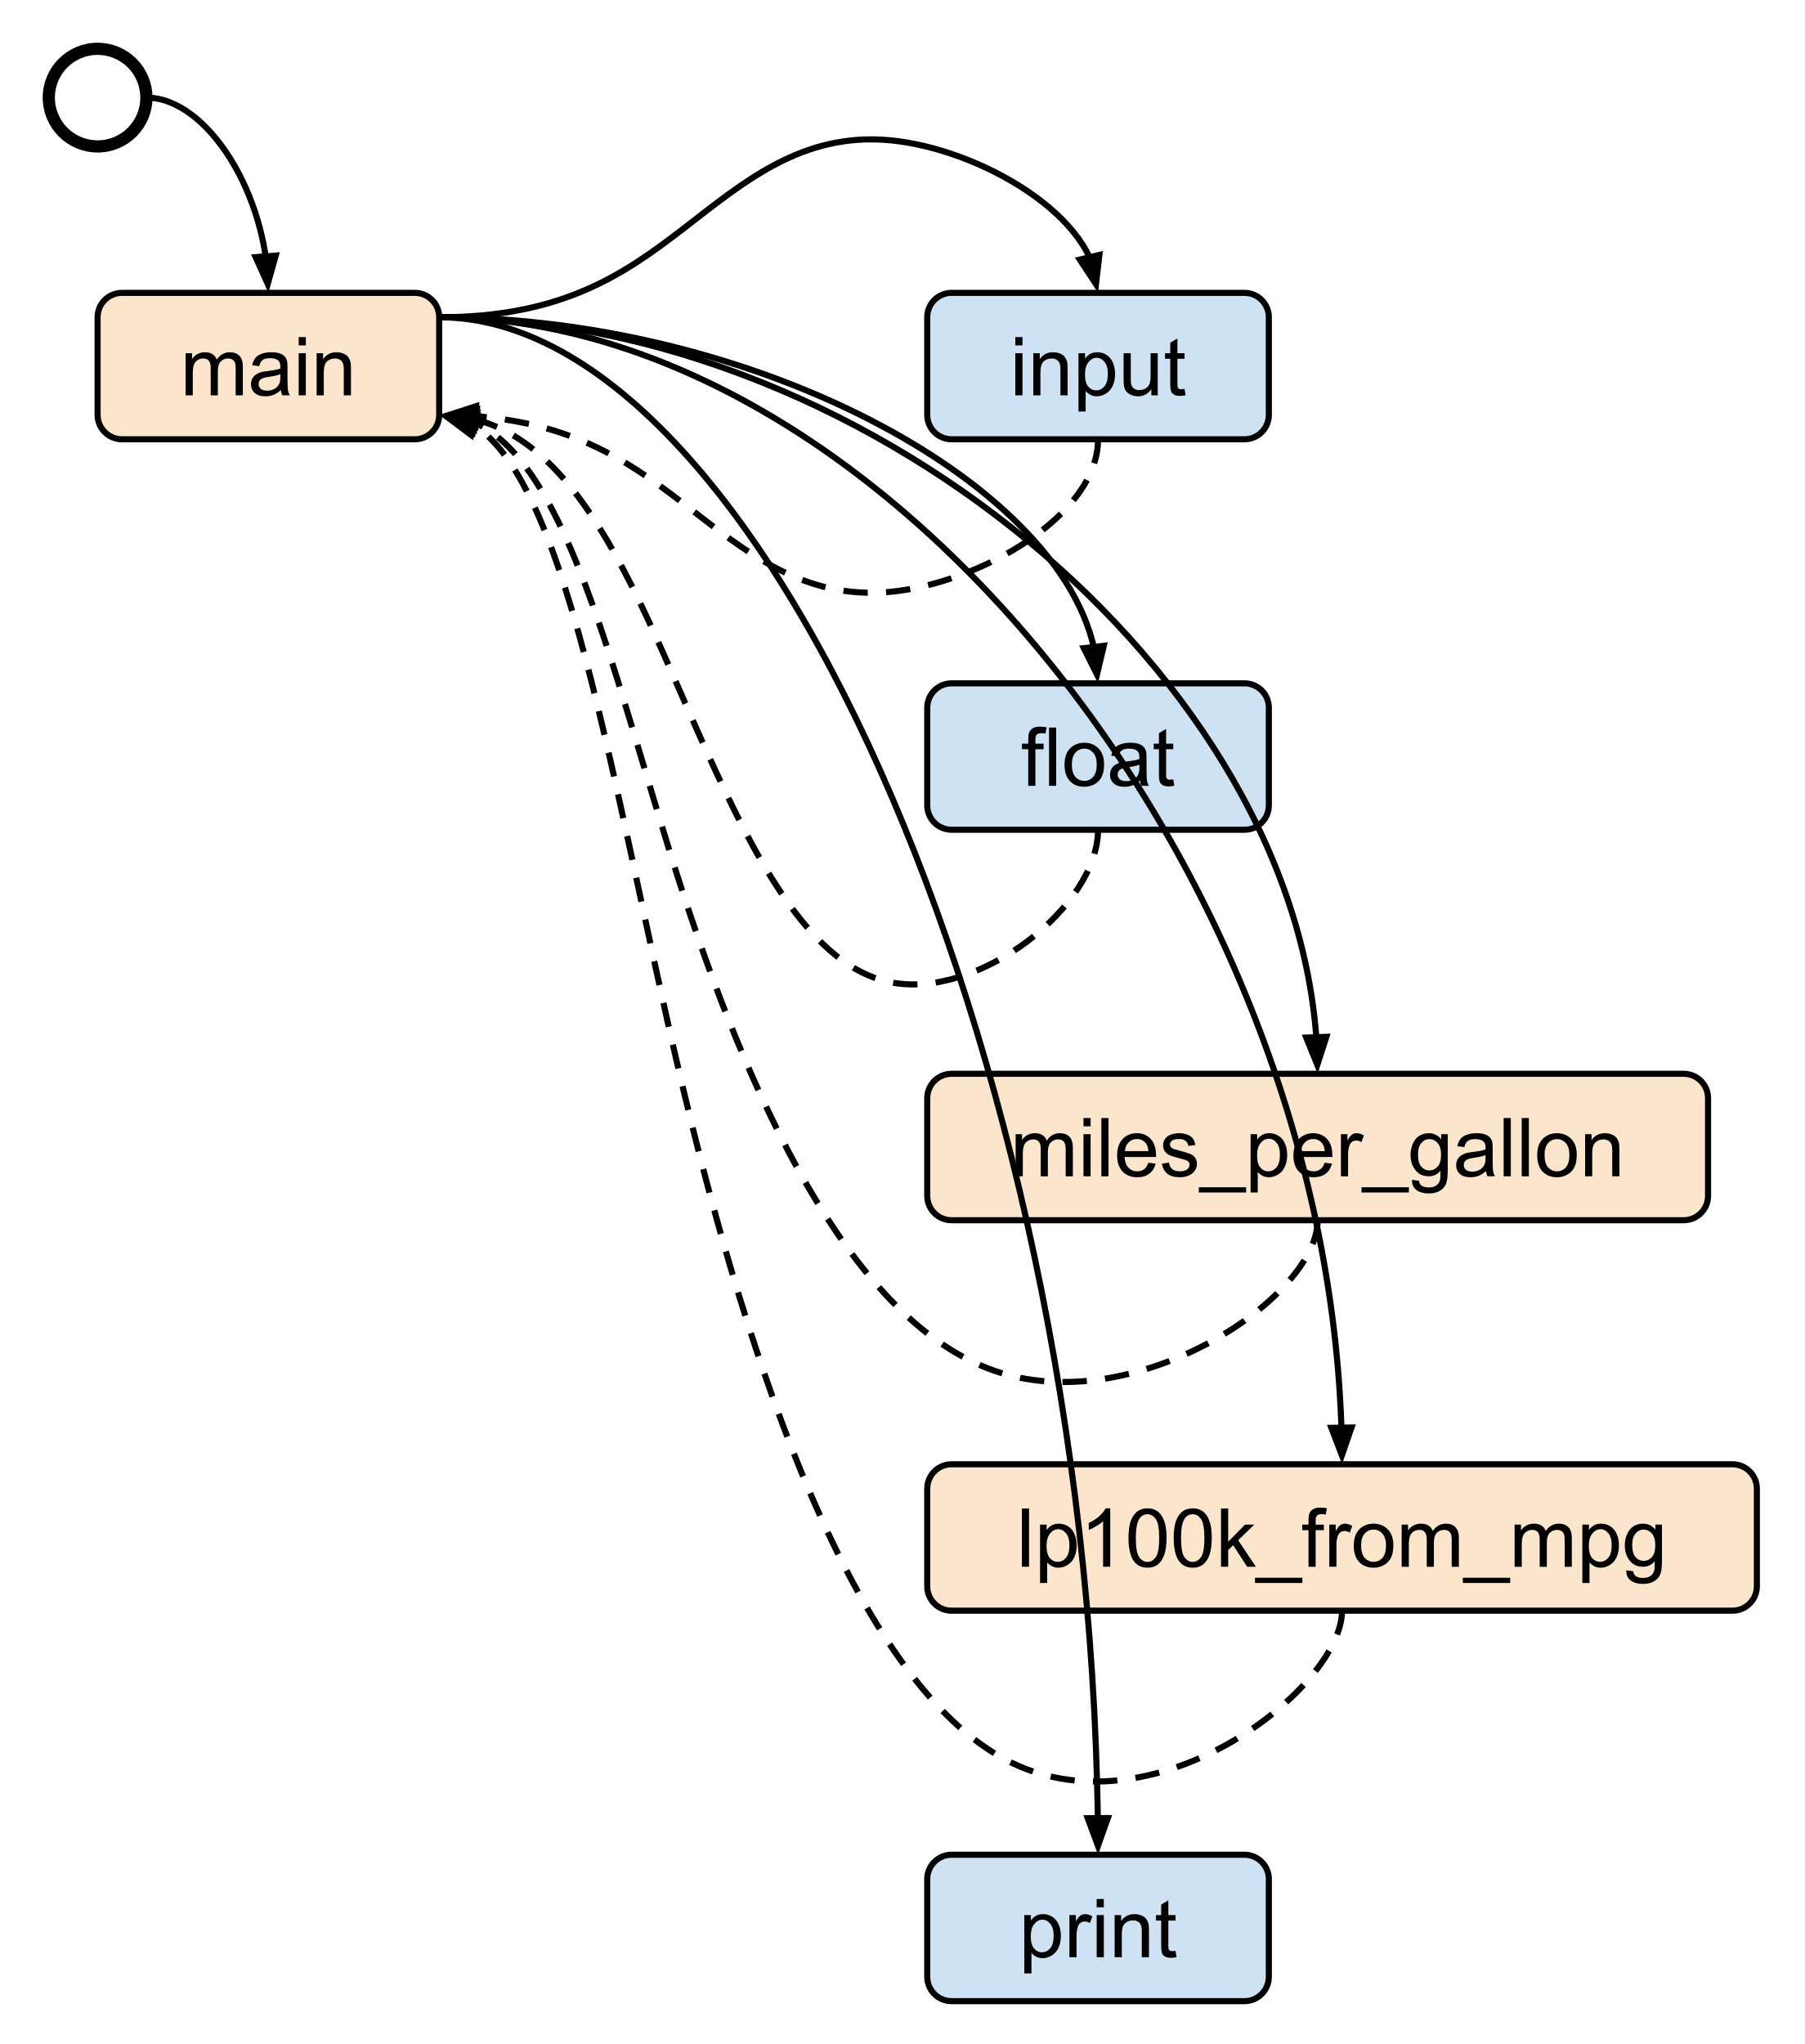
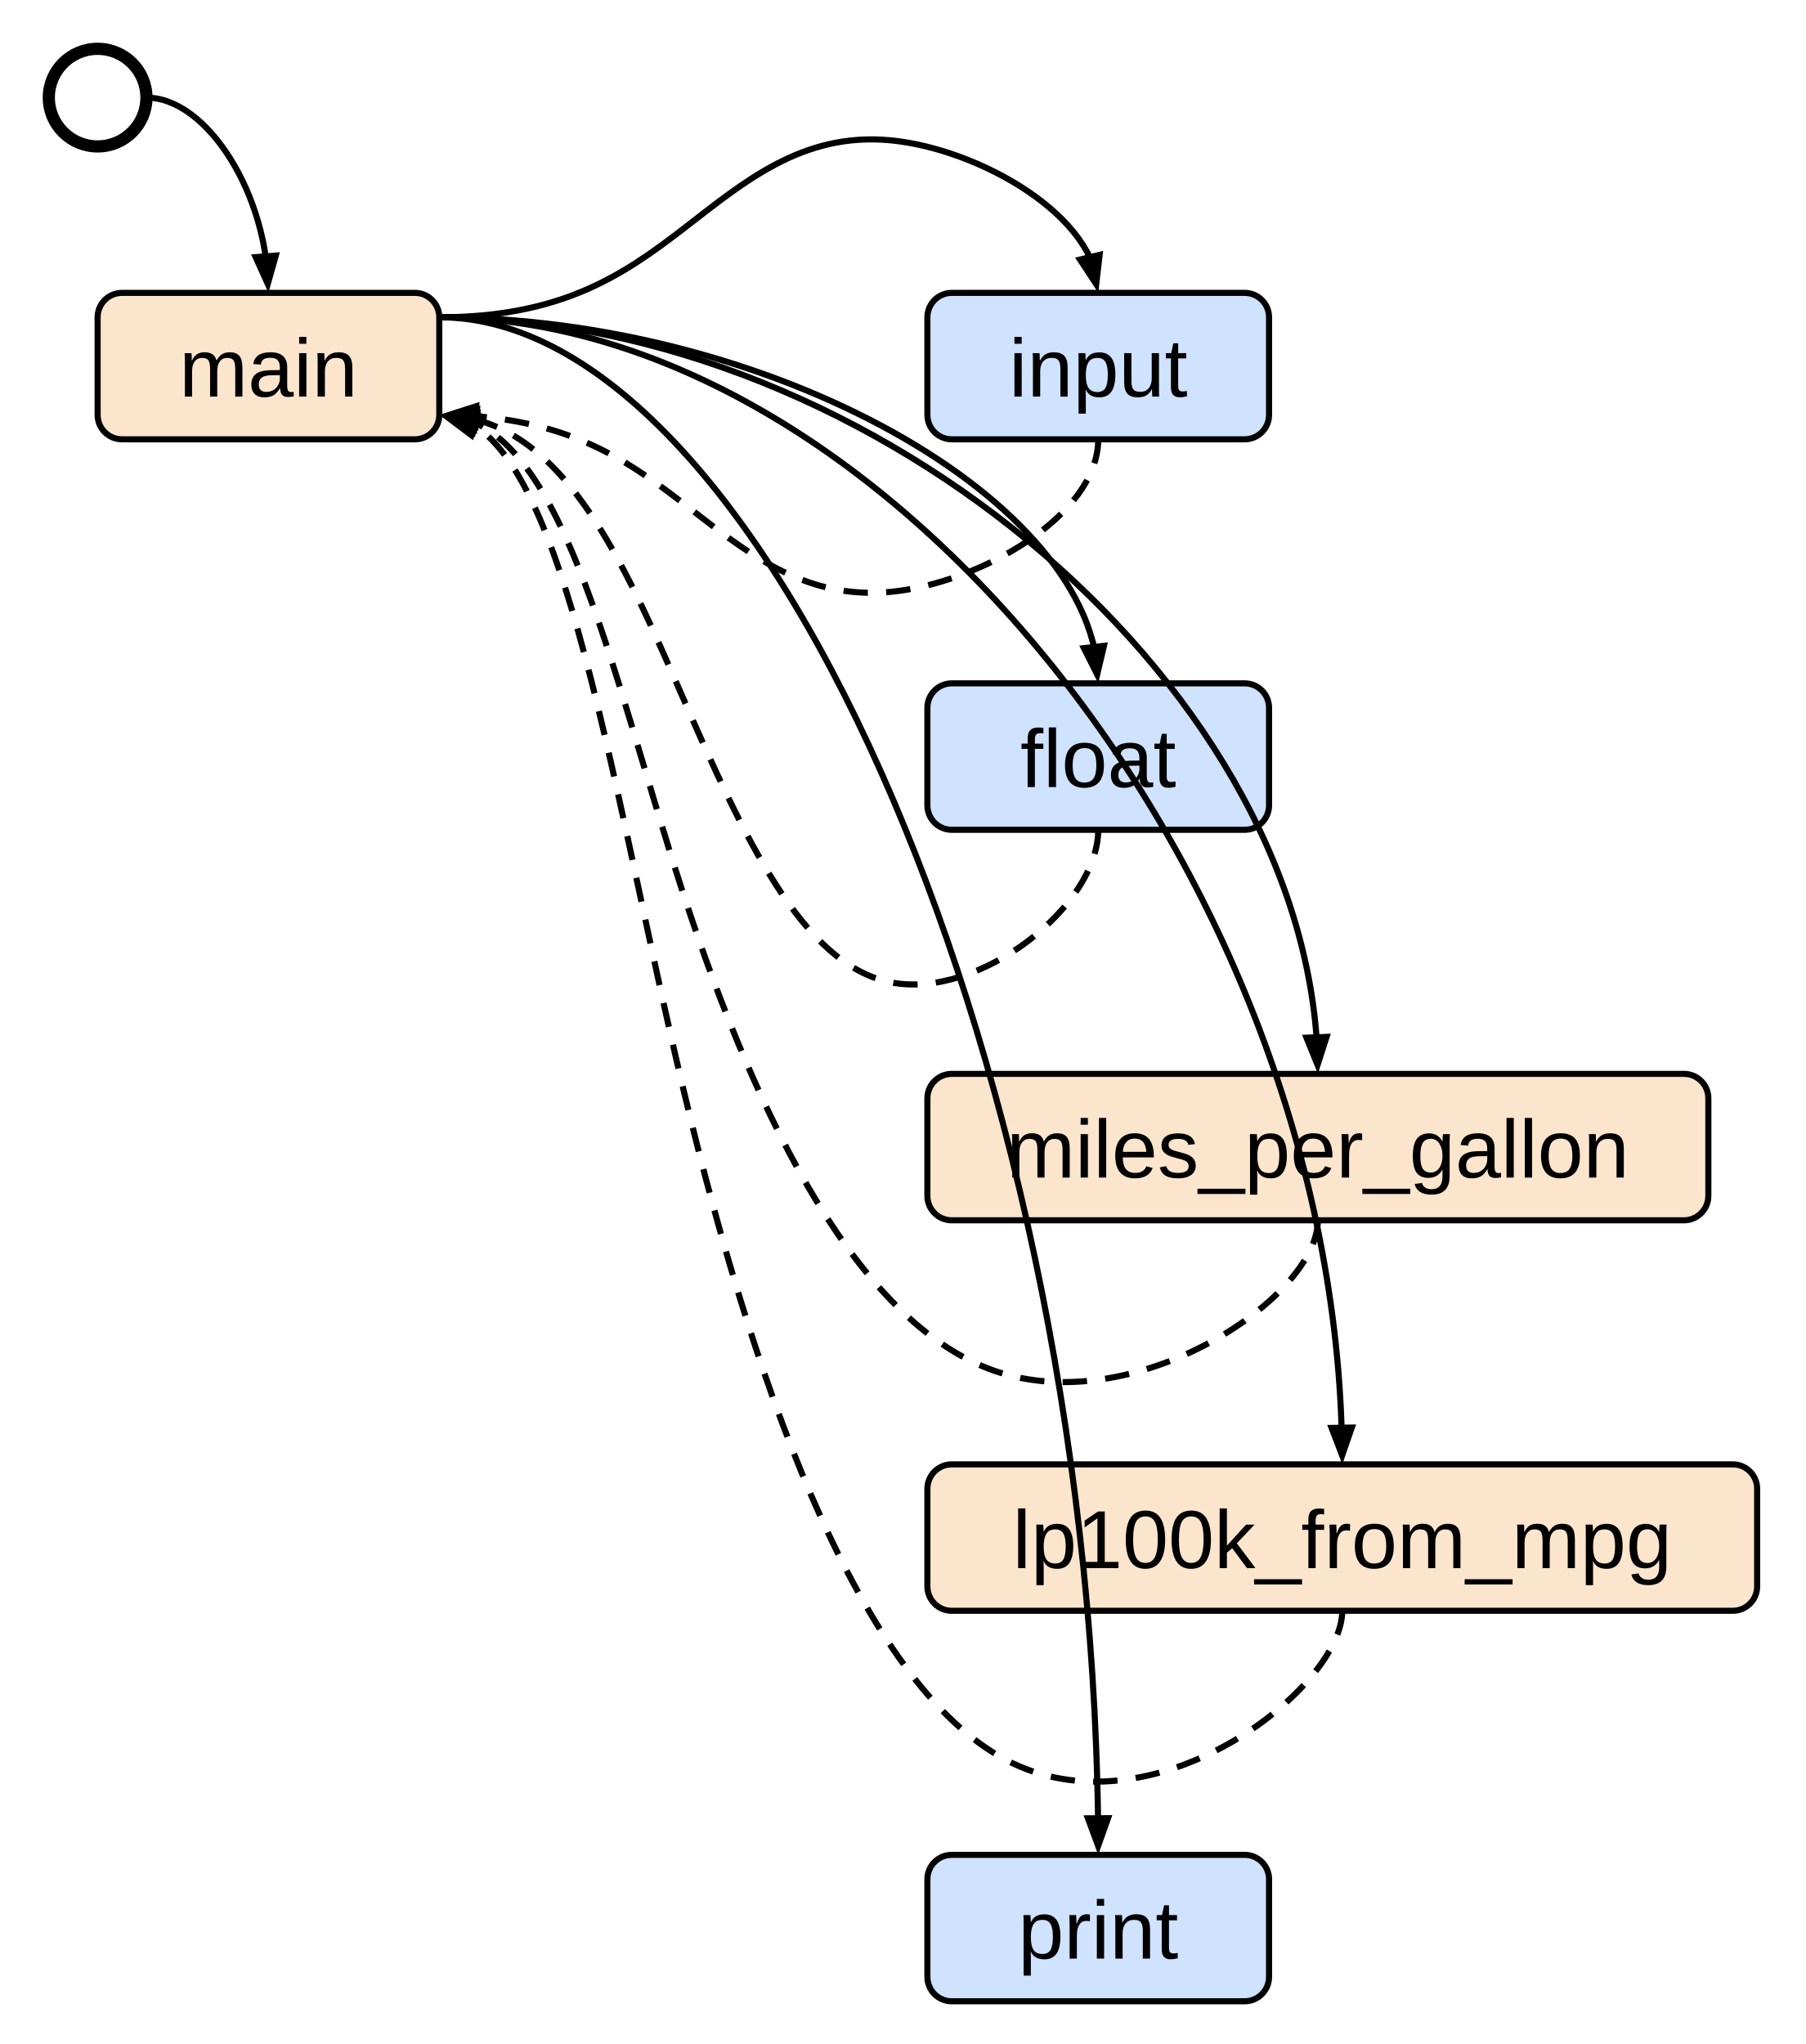
- <svg xmlns="http://www.w3.org/2000/svg" version="1.1" viewBox="0 0 295.85 335.021" fill="none" stroke="none" stroke-linecap="square" stroke-miterlimit="10">
-   <clipPath id="p">
-     <path d="m0 0l295.85 0l0 335.021l-295.85 0l0-335.021z" clip-rule="nonzero" />
-   </clipPath>
-   <g clip-path="url(#p)">
-     <path fill="#fff" d="m0 0l295.85 0l0 335.021l-295.85 0z" fill-rule="evenodd" />
-     <path fill="#000" fill-opacity="0" d="m16 44l0 0c0-2.209 1.791-4 4-4l48 0c1.061 0 2.078.421 2.828 1.172c0.75.75 1.172 1.768 1.172 2.828l0 16c0 2.209-1.791 4-4 4l-48 0c-2.209 0-4-1.791-4-4z" fill-rule="evenodd" />
-     <path fill="#000" fill-opacity="0" d="m16 60l0 0c0-2.209 1.791-4 4-4l48 0c1.061 0 2.078.421 2.828 1.172c0.75.75 1.172 1.768 1.172 2.828l0 16c0 2.209-1.791 4-4 4l-48 0c-2.209 0-4-1.791-4-4z" fill-rule="evenodd" />
-     <path fill="#fce5cd" d="m16 52l0 0c0-2.209 1.791-4 4-4l48 0c1.061 0 2.078.421 2.828 1.172c0.75.75 1.172 1.768 1.172 2.828l0 16c0 2.209-1.791 4-4 4l-48 0c-2.209 0-4-1.791-4-4z" fill-rule="evenodd" />
-     <path stroke="#000" stroke-width="1" stroke-linejoin="round" stroke-linecap="butt" d="m16 52l0 0c0-2.209 1.791-4 4-4l48 0c1.061 0 2.078.421 2.828 1.172c0.75.75 1.172 1.768 1.172 2.828l0 16c0 2.209-1.791 4-4 4l-48 0c-2.209 0-4-1.791-4-4z" fill-rule="evenodd" />
-     <path fill="#000" d="m30.431 64.8l0-6.906l1.047 0l0 .969q0.328-.516.859-.812q0.547-.312 1.234-.312q0.781 0 1.266.312q0.484.312.688.891q0.828-1.203 2.141-1.203q1.031 0 1.578.578q0.562.562.562 1.734l0 4.75l-1.172 0l0-4.359q0-.703-.125-1.0q-.109-.312-.406-.5q-.297-.188-.703-.188q-.719 0-1.203.484q-.484.484-.484 1.547l0 4.016l-1.172 0l0-4.484q0-.781-.297-1.172q-.281-.391-.922-.391q-.5 0-.922.266q-.422.25-.609.75q-.188.5-.188 1.453l0 3.578l-1.172 0zm15.618-.859q-.656.563-1.266.797q-.594.219-1.281.219q-1.141 0-1.75-.547q-.609-.563-.609-1.438q0-.5.219-.922q0.234-.422.609-.672q0.375-.25.844-.391q0.344-.078 1.047-.172q1.422-.172 2.094-.406q0-.234 0-.297q0-.719-.328-1.016q-.453-.391-1.344-.391q-.812 0-1.219.297q-.391.281-.578 1.016l-1.141-.156q0.156-.734.516-1.188q0.359-.453 1.031-.688q0.672-.25 1.562-.25q0.891 0 1.438.203q0.562.203.812.531q0.266.312.375.797q0.047.297.047 1.078l0 1.562q0 1.625.078 2.062q0.078.438.297.828l-1.219 0q-.188-.359-.234-.859zm-.094-2.609q-.641.266-1.922.438q-.719.109-1.016.25q-.297.125-.469.375q-.156.25-.156.547q0 .469.344.781q0.359.313 1.047.313q0.672 0 1.203-.297q0.531-.297.781-.812q0.188-.391.188-1.172l0-.422zm3.006-4.719l0-1.359l1.172 0l0 1.359l-1.172 0zm0 8.188l0-6.906l1.172 0l0 6.906l-1.172 0zm2.945 0l0-6.906l1.062 0l0 .984q0.75-1.141 2.188-1.141q0.625 0 1.156.219q0.531.219.781.594q0.266.359.375.859q0.062.328.062 1.141l0 4.25l-1.172 0l0-4.203q0-.719-.141-1.062q-.141-.359-.484-.562q-.344-.219-.812-.219q-.75 0-1.297.469q-.547.469-.547 1.797l0 3.781l-1.172 0z" fill-rule="nonzero" />
-     <path fill="#cfe2f3" d="m152 52l0 0c0-2.209 1.791-4 4-4l48 0c1.061 0 2.078.421 2.828 1.172c0.75.75 1.172 1.768 1.172 2.828l0 16c0 2.209-1.791 4-4 4l-48 0c-2.209 0-4-1.791-4-4z" fill-rule="evenodd" />
-     <path stroke="#000" stroke-width="1" stroke-linejoin="round" stroke-linecap="butt" d="m152 52l0 0c0-2.209 1.791-4 4-4l48 0c1.061 0 2.078.421 2.828 1.172c0.75.75 1.172 1.768 1.172 2.828l0 16c0 2.209-1.791 4-4 4l-48 0c-2.209 0-4-1.791-4-4z" fill-rule="evenodd" />
-     <path fill="#000" d="m166.44 56.612l0-1.359l1.172 0l0 1.359l-1.172 0zm0 8.188l0-6.906l1.172 0l0 6.906l-1.172 0zm2.945 0l0-6.906l1.062 0l0 .984q0.75-1.141 2.188-1.141q0.625 0 1.156.219q0.531.219.781.594q0.266.359.375.859q0.062.328.062 1.141l0 4.25l-1.172 0l0-4.203q0-.719-.141-1.062q-.141-.359-.484-.562q-.344-.219-.812-.219q-.75 0-1.297.469q-.547.469-.547 1.797l0 3.781l-1.172 0zm7.412 2.656l0-9.563l1.078 0l0 .891q0.375-.531.844-.781q0.484-.266 1.156-.266q0.875 0 1.547.453q0.688.453 1.031 1.281q0.344.828.344 1.828q0 1.047-.375 1.906q-.375.844-1.109 1.297q-.719.453-1.531.453q-.578 0-1.047-.25q-.469-.25-.766-.625l0 3.375l-1.172 0zm1.062-6.078q0 1.344.531 1.984q0.547.625 1.312.625q0.781 0 1.344-.656q0.562-.656.562-2.047q0-1.312-.547-1.969q-.547-.672-1.297-.672q-.75 0-1.328.703q-.578.703-.578 2.031zm10.881 3.422l0-1.016q-.812 1.172-2.188 1.172q-.609 0-1.141-.234q-.531-.234-.797-.578q-.25-.359-.359-.875q-.062-.344-.062-1.094l0-4.281l1.172 0l0 3.828q0 .922.062 1.234q0.109.469.469.734q0.359.25.891.25q0.516 0 .984-.266q0.469-.266.656-.734q0.188-.469.188-1.344l0-3.703l1.172 0l0 6.906l-1.047 0zm5.444-1.047l0.172 1.031q-.5.109-.891.109q-.641 0-1-.203q-.344-.203-.484-.531q-.141-.328-.141-1.391l0-3.969l-.859 0l0-.906l0.859 0l0-1.719l1.172-.703l0 2.422l1.172 0l0 .906l-1.172 0l0 4.047q0 .5.047.641q0.062.141.203.234q0.141.078.406.078q0.203 0 .516-.047z" fill-rule="nonzero" />
-     <path fill="#cfe2f3" d="m152 116l0 0c0-2.209 1.791-4 4-4l48 0c1.061 0 2.078.421 2.828 1.172c0.75.75 1.172 1.768 1.172 2.828l0 16c0 2.209-1.791 4-4 4l-48 0c-2.209 0-4-1.791-4-4z" fill-rule="evenodd" />
-     <path stroke="#000" stroke-width="1" stroke-linejoin="round" stroke-linecap="butt" d="m152 116l0 0c0-2.209 1.791-4 4-4l48 0c1.061 0 2.078.421 2.828 1.172c0.75.75 1.172 1.768 1.172 2.828l0 16c0 2.209-1.791 4-4 4l-48 0c-2.209 0-4-1.791-4-4z" fill-rule="evenodd" />
-     <path fill="#000" d="m168.56 128.8l0-6.0l-1.031 0l0-.906l1.031 0l0-.734q0-.703.125-1.047q0.172-.453.594-.734q0.422-.281 1.203-.281q0.484 0 1.094.109l-.188 1.031q-.359-.062-.688-.062q-.531 0-.75.234q-.219.219-.219.844l0 .641l1.344 0l0 .906l-1.344 0l0 6.0l-1.172 0zm3.406 0l0-9.547l1.172 0l0 9.547l-1.172 0zm2.539-3.453q0-1.922 1.078-2.844q0.891-.766 2.172-.766q1.422 0 2.328.938q0.906.922.906 2.578q0 1.328-.406 2.094q-.391.766-1.156 1.188q-.766.422-1.672.422q-1.453 0-2.359-.922q-.891-.938-.891-2.688zm1.203 0q0 1.328.578 1.984q0.594.656 1.469.656q0.875 0 1.453-.656q0.578-.672.578-2.031q0-1.281-.594-1.938q-.578-.656-1.438-.656q-.875 0-1.469.656q-.578.656-.578 1.984zm11.162 2.594q-.656.562-1.266.797q-.594.219-1.281.219q-1.141 0-1.75-.547q-.609-.562-.609-1.438q0-.5.219-.922q0.234-.422.609-.672q0.375-.25.844-.391q0.344-.078 1.047-.172q1.422-.172 2.094-.406q0-.234 0-.297q0-.719-.328-1.016q-.453-.391-1.344-.391q-.812 0-1.219.297q-.391.281-.578 1.016l-1.141-.156q0.156-.734.516-1.188q0.359-.453 1.031-.688q0.672-.25 1.562-.25q0.891 0 1.438.203q0.562.203.812.531q0.266.312.375.797q0.047.297.047 1.078l0 1.562q0 1.625.078 2.062q0.078.438.297.828l-1.219 0q-.188-.359-.234-.859zm-.094-2.609q-.641.266-1.922.438q-.719.109-1.016.25q-.297.125-.469.375q-.156.25-.156.547q0 .469.344.781q0.359.312 1.047.312q0.672 0 1.203-.297q0.531-.297.781-.812q0.188-.391.188-1.172l0-.422zm5.553 2.422l0.172 1.031q-.5.109-.891.109q-.641 0-1-.203q-.344-.203-.484-.531q-.141-.328-.141-1.391l0-3.969l-.859 0l0-.906l0.859 0l0-1.719l1.172-.703l0 2.422l1.172 0l0 .906l-1.172 0l0 4.047q0 .5.047.641q0.062.141.203.234q0.141.078.406.078q0.203 0 .516-.047z" fill-rule="nonzero" />
-     <path fill="#fce5cd" d="m152 180l0 0c0-2.209 1.791-4 4-4l120 0c1.061 0 2.078.421 2.828 1.172c0.75.75 1.172 1.768 1.172 2.828l0 16c0 2.209-1.791 4-4 4l-120 0l0 0c-2.209 0-4-1.791-4-4z" fill-rule="evenodd" />
-     <path stroke="#000" stroke-width="1" stroke-linejoin="round" stroke-linecap="butt" d="m152 180l0 0c0-2.209 1.791-4 4-4l120 0c1.061 0 2.078.421 2.828 1.172c0.75.75 1.172 1.768 1.172 2.828l0 16c0 2.209-1.791 4-4 4l-120 0l0 0c-2.209 0-4-1.791-4-4z" fill-rule="evenodd" />
-     <path fill="#000" d="m166.494 192.8l0-6.906l1.047 0l0 .969q0.328-.516.859-.812q0.547-.312 1.234-.312q0.781 0 1.266.312q0.484.312.688.891q0.828-1.203 2.141-1.203q1.031 0 1.578.578q0.562.562.562 1.734l0 4.75l-1.172 0l0-4.359q0-.703-.125-1.0q-.109-.312-.406-.5q-.297-.188-.703-.188q-.719 0-1.203.484q-.484.484-.484 1.547l0 4.016l-1.172 0l0-4.484q0-.781-.297-1.172q-.281-.391-.922-.391q-.5 0-.922.266q-.422.25-.609.75q-.188.5-.188 1.453l0 3.578l-1.172 0zm11.118-8.188l0-1.359l1.172 0l0 1.359l-1.172 0zm0 8.188l0-6.906l1.172 0l0 6.906l-1.172 0zm2.93 0l0-9.547l1.172 0l0 9.547l-1.172 0zm7.711-2.219l1.203.141q-.281 1.062-1.062 1.656q-.766.578-1.969.578q-1.516 0-2.406-.938q-.891-.938-.891-2.609q0-1.75.891-2.703q0.906-.969 2.344-.969q1.391 0 2.266.938q0.875.938.875 2.656q0 .109 0 .312l-5.156 0q0.062 1.141.641 1.75q0.578.594 1.438.594q0.656 0 1.109-.328q0.453-.344.719-1.078zm-3.844-1.906l3.859 0q-.078-.859-.438-1.297q-.562-.688-1.453-.688q-.812 0-1.359.547q-.547.531-.609 1.438zm6.053 2.062l1.156-.188q0.109.703.547 1.078q0.453.359 1.25.359q0.812 0 1.203-.328q0.391-.328.391-.766q0-.391-.359-.625q-.234-.156-1.188-.391q-1.297-.328-1.797-.562q-.484-.25-.75-.656q-.25-.422-.25-.938q0-.453.203-.844q0.219-.406.578-.672q0.281-.188.75-.328q0.469-.141 1.016-.141q0.812 0 1.422.234q0.609.234.906.641q0.297.391.406 1.062l-1.141.156q-.078-.531-.453-.828q-.375-.312-1.062-.312q-.812 0-1.156.266q-.344.266-.344.625q0 .234.141.422q0.156.188.453.312q0.172.062 1.031.297q1.25.328 1.734.547q0.5.203.781.609q0.281.406.281 1.0q0 .594-.344 1.109q-.344.516-1 .797q-.641.281-1.453.281q-1.344 0-2.047-.562q-.703-.562-.906-1.656zm6.055 4.719l0-.859l7.766 0l0 .859l-7.766 0zm8.491 0l0-9.562l1.078 0l0 .891q0.375-.531.844-.781q0.484-.266 1.156-.266q0.875 0 1.547.453q0.688.453 1.031 1.281q0.344.828.344 1.828q0 1.047-.375 1.906q-.375.844-1.109 1.297q-.719.453-1.531.453q-.578 0-1.047-.25q-.469-.25-.766-.625l0 3.375l-1.172 0zm1.062-6.078q0 1.344.531 1.984q0.547.625 1.312.625q0.781 0 1.344-.656q0.562-.656.562-2.047q0-1.312-.547-1.969q-.547-.672-1.297-.672q-.75 0-1.328.703q-.578.703-.578 2.031zm11.084 1.203l1.203.141q-.281 1.062-1.062 1.656q-.766.578-1.969.578q-1.516 0-2.406-.938q-.891-.938-.891-2.609q0-1.75.891-2.703q0.906-.969 2.344-.969q1.391 0 2.266.938q0.875.938.875 2.656q0 .109 0 .312l-5.156 0q0.062 1.141.641 1.75q0.578.594 1.438.594q0.656 0 1.109-.328q0.453-.344.719-1.078zm-3.844-1.906l3.859 0q-.078-.859-.438-1.297q-.562-.688-1.453-.688q-.812 0-1.359.547q-.547.531-.609 1.438zm6.506 4.125l0-6.906l1.062 0l0 1.047q0.406-.734.734-.969q0.344-.234.766-.234q0.594 0 1.203.375l-.406 1.078q-.438-.25-.859-.25q-.391 0-.703.234q-.297.234-.422.641q-.203.625-.203 1.359l0 3.625l-1.172 0zm3.376 2.656l0-.859l7.766 0l0 .859l-7.766 0zm8.272-2.078l1.141.156q0.078.531.406.781q0.438.312 1.188.312q0.812 0 1.25-.328q0.453-.312.609-.906q0.094-.359.078-1.5q-.766.906-1.906.906q-1.438 0-2.219-1.031q-.781-1.031-.781-2.469q0-.984.359-1.812q0.359-.844 1.031-1.297q0.688-.453 1.609-.453q1.219 0 2.016.984l0-.828l1.078 0l0 5.969q0 1.609-.328 2.281q-.328.688-1.047 1.078q-.703.391-1.75.391q-1.234 0-2-.562q-.75-.562-.734-1.672zm0.984-4.156q0 1.359.531 1.984q0.547.625 1.359.625q0.797 0 1.344-.625q0.547-.625.547-1.953q0-1.266-.562-1.906q-.562-.641-1.359-.641q-.766 0-1.312.641q-.547.625-.547 1.875zm11.162 2.719q-.656.562-1.266.797q-.594.219-1.281.219q-1.141 0-1.75-.547q-.609-.562-.609-1.438q0-.5.219-.922q0.234-.422.609-.672q0.375-.25.844-.391q0.344-.078 1.047-.172q1.422-.172 2.094-.406q0-.234 0-.297q0-.719-.328-1.016q-.453-.391-1.344-.391q-.812 0-1.219.297q-.391.281-.578 1.016l-1.141-.156q0.156-.734.516-1.188q0.359-.453 1.031-.688q0.672-.25 1.562-.25q0.891 0 1.438.203q0.562.203.812.531q0.266.312.375.797q0.047.297.047 1.078l0 1.562q0 1.625.078 2.062q0.078.438.297.828l-1.219 0q-.188-.359-.234-.859zm-.094-2.609q-.641.266-1.922.438q-.719.109-1.016.25q-.297.125-.469.375q-.156.25-.156.547q0 .469.344.781q0.359.312 1.047.312q0.672 0 1.203-.297q0.531-.297.781-.812q0.188-.391.188-1.172l0-.422zm2.975 3.469l0-9.547l1.172 0l0 9.547l-1.172 0zm2.961 0l0-9.547l1.172 0l0 9.547l-1.172 0zm2.539-3.453q0-1.922 1.078-2.844q0.891-.766 2.172-.766q1.422 0 2.328.938q0.906.922.906 2.578q0 1.328-.406 2.094q-.391.766-1.156 1.188q-.766.422-1.672.422q-1.453 0-2.359-.922q-.891-.938-.891-2.688zm1.203 0q0 1.328.578 1.984q0.594.656 1.469.656q0.875 0 1.453-.656q0.578-.672.578-2.031q0-1.281-.594-1.938q-.578-.656-1.437-.656q-.875 0-1.469.656q-.578.656-.578 1.984zm6.647 3.453l0-6.906l1.062 0l0 .984q0.75-1.141 2.188-1.141q0.625 0 1.156.219q0.531.219.781.594q0.266.359.375.859q0.062.328.062 1.141l0 4.25l-1.172 0l0-4.203q0-.719-.141-1.062q-.141-.359-.484-.562q-.344-.219-.812-.219q-.75 0-1.297.469q-.547.469-.547 1.797l0 3.781l-1.172 0z" fill-rule="nonzero" />
-     <path fill="#fce5cd" d="m152 244l0 0c0-2.209 1.791-4 4-4l128 0c1.061 0 2.078.421 2.828 1.172c0.75.75 1.172 1.768 1.172 2.828l0 16c0 2.209-1.791 4-4 4l-128 0c-2.209 0-4-1.791-4-4z" fill-rule="evenodd" />
-     <path stroke="#000" stroke-width="1" stroke-linejoin="round" stroke-linecap="butt" d="m152 244l0 0c0-2.209 1.791-4 4-4l128 0c1.061 0 2.078.421 2.828 1.172c0.75.75 1.172 1.768 1.172 2.828l0 16c0 2.209-1.791 4-4 4l-128 0c-2.209 0-4-1.791-4-4z" fill-rule="evenodd" />
-     <path fill="#000" d="m167.518 256.8l0-9.547l1.172 0l0 9.547l-1.172 0zm2.977 2.656l0-9.562l1.078 0l0 .891q0.375-.531.844-.781q0.484-.266 1.156-.266q0.875 0 1.547.453q0.688.453 1.031 1.281q0.344.828.344 1.828q0 1.047-.375 1.906q-.375.844-1.109 1.297q-.719.453-1.531.453q-.578 0-1.047-.25q-.469-.25-.766-.625l0 3.375l-1.172 0zm1.062-6.078q0 1.344.531 1.984q0.547.625 1.312.625q0.781 0 1.344-.656q0.562-.656.562-2.047q0-1.312-.547-1.969q-.547-.672-1.297-.672q-.75 0-1.328.703q-.578.703-.578 2.031zm10.444 3.422l-1.172 0l0-7.469q-.422.406-1.109.812q-.688.406-1.234.609l0-1.141q0.984-.453 1.719-1.109q0.734-.672 1.031-1.281l0.766 0l0 9.578zm2.991-4.703q0-1.688.344-2.719q0.359-1.031 1.047-1.594q0.688-.562 1.719-.562q0.781 0 1.359.312q0.578.297.953.891q0.375.578.594 1.422q0.219.828.219 2.25q0 1.672-.359 2.703q-.344 1.031-1.031 1.594q-.672.562-1.734.562q-1.375 0-2.156-.984q-.953-1.188-.953-3.875zm1.203 0q0 2.344.547 3.125q0.562.781 1.359.781q0.812 0 1.359-.781q0.562-.781.562-3.125q0-2.359-.562-3.125q-.547-.781-1.359-.781q-.812 0-1.297.688q-.609.875-.609 3.219zm6.209 0q0-1.688.344-2.719q0.359-1.031 1.047-1.594q0.688-.562 1.719-.562q0.781 0 1.359.312q0.578.297.953.891q0.375.578.594 1.422q0.219.828.219 2.25q0 1.672-.359 2.703q-.344 1.031-1.031 1.594q-.672.562-1.734.562q-1.375 0-2.156-.984q-.953-1.188-.953-3.875zm1.203 0q0 2.344.547 3.125q0.562.781 1.359.781q0.812 0 1.359-.781q0.562-.781.562-3.125q0-2.359-.562-3.125q-.547-.781-1.359-.781q-.812 0-1.297.688q-.609.875-.609 3.219zm6.553 4.703l0-9.547l1.172 0l0 5.453l2.766-2.812l1.516 0l-2.641 2.562l2.906 4.344l-1.438 0l-2.281-3.531l-.828.797l0 2.734l-1.172 0zm5.57 2.656l0-.859l7.766 0l0 .859l-7.766 0zm8.772-2.656l0-6l-1.031 0l0-.906l1.031 0l0-.734q0-.703.125-1.047q0.172-.453.594-.734q0.422-.281 1.203-.281q0.484 0 1.094.109l-.188 1.031q-.359-.062-.688-.062q-.531 0-.75.234q-.219.219-.219.844l0 .641l1.344 0l0 .906l-1.344 0l0 6l-1.172 0zm3.406 0l0-6.906l1.062 0l0 1.047q0.406-.734.734-.969q0.344-.234.766-.234q0.594 0 1.203.375l-.406 1.078q-.438-.25-.859-.25q-.391 0-.703.234q-.297.234-.422.641q-.203.625-.203 1.359l0 3.625l-1.172 0zm4.016-3.453q0-1.922 1.078-2.844q0.891-.766 2.172-.766q1.422 0 2.328.938q0.906.922.906 2.578q0 1.328-.406 2.094q-.391.766-1.156 1.187q-.766.422-1.672.422q-1.453 0-2.359-.922q-.891-.937-.891-2.687zm1.203 0q0 1.328.578 1.984q0.594.656 1.469.656q0.875 0 1.453-.656q0.578-.672.578-2.031q0-1.281-.594-1.938q-.578-.656-1.438-.656q-.875 0-1.469.656q-.578.656-.578 1.984zm6.647 3.453l0-6.906l1.047 0l0 .969q0.328-.516.859-.812q0.547-.312 1.234-.312q0.781 0 1.266.312q0.484.312.688.891q0.828-1.203 2.141-1.203q1.031 0 1.578.578q0.562.562.562 1.734l0 4.75l-1.172 0l0-4.359q0-.703-.125-1.0q-.109-.312-.406-.5q-.297-.188-.703-.188q-.719 0-1.203.484q-.484.484-.484 1.547l0 4.016l-1.172 0l0-4.484q0-.781-.297-1.172q-.281-.391-.922-.391q-.5 0-.922.266q-.422.25-.609.75q-.188.5-.188 1.453l0 3.578l-1.172 0zm10.024 2.656l0-.859l7.766 0l0 .859l-7.766 0zm8.491-2.656l0-6.906l1.047 0l0 .969q0.328-.516.859-.812q0.547-.312 1.234-.312q0.781 0 1.266.312q0.484.312.688.891q0.828-1.203 2.141-1.203q1.031 0 1.578.578q0.562.562.562 1.734l0 4.75l-1.172 0l0-4.359q0-.703-.125-1.0q-.109-.312-.406-.5q-.297-.188-.703-.188q-.719 0-1.203.484q-.484.484-.484 1.547l0 4.016l-1.172 0l0-4.484q0-.781-.297-1.172q-.281-.391-.922-.391q-.5 0-.922.266q-.422.25-.609.75q-.188.5-.188 1.453l0 3.578l-1.172 0zm11.102 2.656l0-9.562l1.078 0l0 .891q0.375-.531.844-.781q0.484-.266 1.156-.266q0.875 0 1.547.453q0.688.453 1.031 1.281q0.344.828.344 1.828q0 1.047-.375 1.906q-.375.844-1.109 1.297q-.719.453-1.531.453q-.578 0-1.047-.25q-.469-.25-.766-.625l0 3.375l-1.172 0zm1.062-6.078q0 1.344.531 1.984q0.547.625 1.312.625q0.781 0 1.344-.656q0.562-.656.562-2.047q0-1.312-.547-1.969q-.547-.672-1.297-.672q-.75 0-1.328.703q-.578.703-.578 2.031zm6.131 4l1.141.156q0.078.531.406.781q0.438.312 1.188.312q0.812 0 1.25-.328q0.453-.312.609-.906q0.094-.359.078-1.5q-.766.906-1.906.906q-1.438 0-2.219-1.031q-.781-1.031-.781-2.469q0-.984.359-1.812q0.359-.844 1.031-1.297q0.688-.453 1.609-.453q1.219 0 2.016.984l0-.828l1.078 0l0 5.969q0 1.609-.328 2.281q-.328.688-1.047 1.078q-.703.391-1.75.391q-1.234 0-2-.562q-.75-.562-.734-1.672zm0.984-4.156q0 1.359.531 1.984q0.547.625 1.359.625q0.797 0 1.344-.625q0.547-.625.547-1.953q0-1.266-.562-1.906q-.562-.641-1.359-.641q-.766 0-1.312.641q-.547.625-.547 1.875z" fill-rule="nonzero" />
-     <path fill="#000" fill-opacity="0" d="m72 52.0c20 0 30.133-6.9 40-14.5c9.867-7.6 19.467-15.9 34-14.5c14.533 1.4 34 12.5 34 25" fill-rule="evenodd" />
-     <path stroke="#000" stroke-width="1" stroke-linejoin="round" stroke-linecap="butt" d="m72 52.0c20 0 30.133-6.9 40-14.5c9.867-7.6 19.467-15.9 34-14.5c7.267.7 15.767 3.825 22.45 8.338c3.342 2.256 6.229 4.859 8.281 7.68c0.513.705.974 1.424 1.376 2.154c0.101.183.198.366.291.55c0.047.092.092.184.137.276l0.078.165" fill-rule="evenodd" />
-     <path fill="#000" stroke="#000" stroke-width="1" stroke-linecap="butt" d="m177.007 42.544l2.655 4.034l0.559-4.797z" fill-rule="evenodd" />
-     <path fill="#000" fill-opacity="0" d="m180 72.0c0 12.5-19.467 23.6-34 25.0c-14.533 1.4-24.133-6.9-34-14.5c-9.867-7.6-20-14.5-40-14.5" fill-rule="evenodd" />
-     <path stroke="#000" stroke-width="1" stroke-linejoin="round" stroke-linecap="butt" stroke-dasharray="4,3" d="m180 72.0c0 12.5-19.467 23.6-34 25.0c-14.533 1.4-24.133-6.9-34-14.5c-4.933-3.8-9.933-7.425-16.2-10.1c-3.133-1.338-6.583-2.438-10.5-3.203c-1.958-.383-4.033-.682-6.244-.886c-.276-.025-.555-.049-.835-.072l-.225-.017" fill-rule="evenodd" />
-     <path fill="#000" stroke="#000" stroke-width="1" stroke-linecap="butt" d="m78.057 66.572l-4.596 1.482l4.474 1.819z" fill-rule="evenodd" />
-     <path fill="#000" fill-opacity="0" d="m72 52.0c54 0 108 30 108 60" fill-rule="evenodd" />
-     <path stroke="#000" stroke-width="1" stroke-linejoin="round" stroke-linecap="butt" d="m72 52.0c27 0 54 7.5 74.25 18.75c10.125 5.625 18.562 12.188 24.469 19.219c2.953 3.516 5.273 7.148 6.855 10.84c0.396.923.745 1.849 1.046 2.779c0.151.465.29.93.416 1.396c0.063.233.124.466.181.699c0.029.117.056.233.084.35l0.002.008" fill-rule="evenodd" />
-     <path fill="#000" stroke="#000" stroke-width="1" stroke-linecap="butt" d="m177.663 106.232l2.167 4.316l1.114-4.699z" fill-rule="evenodd" />
-     <path fill="#000" fill-opacity="0" d="m72 52.0c72 0 144 62 144 124" fill-rule="evenodd" />
-     <path stroke="#000" stroke-width="1" stroke-linejoin="round" stroke-linecap="butt" d="m72 52.0c36 0 72 15.5 99 38.75c13.5 11.625 24.75 25.188 32.625 39.719c3.938 7.266 7.031 14.773 9.141 22.402c1.055 3.814 1.863 7.659 2.408 11.519c0.136.965.256 1.931.359 2.898c0.051.483.099.967.142 1.45c0.022.242.042.484.061.726l0.041.54" fill-rule="evenodd" />
-     <path fill="#000" stroke="#000" stroke-width="1" stroke-linecap="butt" d="m214.127 170.065l1.819 4.474l1.482-4.596z" fill-rule="evenodd" />
-     <path fill="#000" fill-opacity="0" d="m72 52.0c74 0 148 94 148 188" fill-rule="evenodd" />
-     <path stroke="#000" stroke-width="1" stroke-linejoin="round" stroke-linecap="butt" d="m72 52.0c37 0 74 23.5 101.75 58.75c13.875 17.625 25.438 38.188 33.531 60.219c4.047 11.016 7.227 22.398 9.395 33.965c1.084 5.783 1.915 11.612 2.475 17.464c0.28 2.926.492 5.858.635 8.792c0.036.734.067 1.467.094 2.201l0.02.609" fill-rule="evenodd" />
-     <path fill="#000" stroke="#000" stroke-width="1" stroke-linecap="butt" d="m218.248 234.029l1.728 4.51l1.575-4.565z" fill-rule="evenodd" />
-     <path fill="#000" fill-opacity="0" d="m216 200.0c0 12.5-29.067 32.133-52 24.999c-22.933-7.133-39.733-41.033-52-78.5c-12.267-37.467-20-78.5-40-78.5" fill-rule="evenodd" />
-     <path stroke="#000" stroke-width="1" stroke-linejoin="round" stroke-linecap="butt" stroke-dasharray="4,3" d="m216 200.0c0 12.5-29.067 32.133-52 24.999c-22.933-7.133-39.733-41.033-52-78.5c-6.133-18.733-11.133-38.358-17.1-53.3c-2.983-7.471-6.208-13.771-9.938-18.203c-1.865-2.216-3.855-3.965-6.005-5.161c-.269-.149-.54-.29-.814-.422l-.283-.131" fill-rule="evenodd" />
-     <path fill="#000" stroke="#000" stroke-width="1" stroke-linecap="butt" d="m78.214 67.67l-4.786.643l4.08 2.584z" fill-rule="evenodd" />
-     <path fill="#000" fill-opacity="0" d="m180 136.0c0 12.5-19.467 27.867-34 25c-14.533-2.867-24.133-23.967-34-46.5c-9.867-22.533-20-46.5-40-46.5" fill-rule="evenodd" />
-     <path stroke="#000" stroke-width="1" stroke-linejoin="round" stroke-linecap="butt" stroke-dasharray="4,3" d="m180 136.0c0 12.5-19.467 27.867-34 25c-14.533-2.867-24.133-23.967-34-46.5c-4.933-11.267-9.933-22.892-16.2-31.7c-3.133-4.404-6.583-8.104-10.5-10.703c-1.958-1.299-4.033-2.324-6.244-3.023c-.276-.087-.555-.17-.835-.247l-.269-.071" fill-rule="evenodd" />
-     <path fill="#000" stroke="#000" stroke-width="1" stroke-linecap="butt" d="m78.16 67.117l-4.71 1.067l4.294 2.21z" fill-rule="evenodd" />
-     <path fill="#fff" d="m8 16.0l0 0c0-4.418 3.582-8 8-8.0l0 0c2.122 0 4.157.843 5.657 2.343c1.5 1.5 2.343 3.535 2.343 5.657l0 0c0 4.418-3.582 8-8 8.0l0 0c-4.418 0-8-3.582-8-8.0z" fill-rule="evenodd" />
-     <path stroke="#000" stroke-width="2" stroke-linejoin="round" stroke-linecap="butt" d="m8 16.0l0 0c0-4.418 3.582-8 8-8.0l0 0c2.122 0 4.157.843 5.657 2.343c1.5 1.5 2.343 3.535 2.343 5.657l0 0c0 4.418-3.582 8-8 8.0l0 0c-4.418 0-8-3.582-8-8.0z" fill-rule="evenodd" />
-     <path fill="#000" fill-opacity="0" d="m24 16.0c10 0 20 16 20 32" fill-rule="evenodd" />
-     <path stroke="#000" stroke-width="1" stroke-linejoin="round" stroke-linecap="butt" d="m24 16.0c5 0 10 4 13.75 10.0c1.875 3 3.438 6.5 4.531 10.25c0.273.938.518 1.891.73 2.855c0.106.482.204.968.294 1.456c0.045.244.088.488.129.733l0.114.723" fill-rule="evenodd" />
-     <path fill="#000" stroke="#000" stroke-width="1" stroke-linecap="butt" d="m41.901 42.141l1.989 4.401l1.306-4.65z" fill-rule="evenodd" />
-     <path fill="#cfe2f3" d="m152 308l0 0c0-2.209 1.791-4 4-4l48 0c1.061 0 2.078.421 2.828 1.172c0.75.75 1.172 1.768 1.172 2.828l0 16c0 2.209-1.791 4-4 4l-48 0c-2.209 0-4-1.791-4-4z" fill-rule="evenodd" />
-     <path stroke="#000" stroke-width="1" stroke-linejoin="round" stroke-linecap="butt" d="m152 308l0 0c0-2.209 1.791-4 4-4l48 0c1.061 0 2.078.421 2.828 1.172c0.75.75 1.172 1.768 1.172 2.828l0 16c0 2.209-1.791 4-4 4l-48 0c-2.209 0-4-1.791-4-4z" fill-rule="evenodd" />
-     <path fill="#000" d="m167.911 323.456l0-9.562l1.078 0l0 .891q0.375-.531.844-.781q0.484-.266 1.156-.266q0.875 0 1.547.453q0.688.453 1.031 1.281q0.344.828.344 1.828q0 1.047-.375 1.906q-.375.844-1.109 1.297q-.719.453-1.531.453q-.578 0-1.047-.25q-.469-.25-.766-.625l0 3.375l-1.172 0zm1.062-6.078q0 1.344.531 1.984q0.547.625 1.312.625q0.781 0 1.344-.656q0.562-.656.562-2.047q0-1.312-.547-1.969q-.547-.672-1.297-.672q-.75 0-1.328.703q-.578.703-.578 2.031zm6.334 3.422l0-6.906l1.062 0l0 1.047q0.406-.734.734-.969q0.344-.234.766-.234q0.594 0 1.203.375l-.406 1.078q-.438-.25-.859-.25q-.391 0-.703.234q-.297.234-.422.641q-.203.625-.203 1.359l0 3.625l-1.172 0zm4.47-8.188l0-1.359l1.172 0l0 1.359l-1.172 0zm0 8.188l0-6.906l1.172 0l0 6.906l-1.172 0zm2.945 0l0-6.906l1.062 0l0 .984q0.75-1.141 2.188-1.141q0.625 0 1.156.219q0.531.219.781.594q0.266.359.375.859q0.062.328.062 1.141l0 4.25l-1.172 0l0-4.203q0-.719-.141-1.062q-.141-.359-.484-.562q-.344-.219-.812-.219q-.75 0-1.297.469q-.547.469-.547 1.797l0 3.781l-1.172 0zm9.975-1.047l0.172 1.031q-.5.109-.891.109q-.641 0-1-.203q-.344-.203-.484-.531q-.141-.328-.141-1.391l0-3.969l-.859 0l0-.906l0.859 0l0-1.719l1.172-.703l0 2.422l1.172 0l0 .906l-1.172 0l0 4.047q0 .5.047.641q0.062.141.203.234q0.141.078.406.078q0.203 0 .516-.047z" fill-rule="nonzero" />
-     <path fill="#000" fill-opacity="0" d="m72 52.0c54 0 108 126 108 252" fill-rule="evenodd" />
-     <path stroke="#000" stroke-width="1" stroke-linejoin="round" stroke-linecap="butt" d="m72 52.0c27 0 54 31.5 74.25 78.75c10.125 23.625 18.562 51.188 24.469 80.719c2.953 14.766 5.273 30.023 6.855 45.527c0.791 7.752 1.397 15.565 1.806 23.41c0.204 3.922.359 7.852.463 11.786c0.026.983.049 1.967.068 2.951c0.01.492.019.984.027 1.476l0.021 1.382" fill-rule="evenodd" />
-     <path fill="#000" stroke="#000" stroke-width="1" stroke-linecap="butt" d="m178.308 298.011l1.683 4.527l1.621-4.549z" fill-rule="evenodd" />
-     <path fill="#000" fill-opacity="0" d="m220 264.0c0 12.5-30.133 36.4-54 25c-23.867-11.4-41.467-58.1-54-110.5c-12.533-52.4-20-110.5-40-110.5" fill-rule="evenodd" />
-     <path stroke="#000" stroke-width="1" stroke-linejoin="round" stroke-linecap="butt" stroke-dasharray="4,3" d="m220 264.0c0 12.5-30.133 36.4-54 25c-23.867-11.4-41.467-58.1-54-110.5c-6.267-26.2-11.267-53.825-17.2-74.9c-2.967-10.537-6.167-19.437-9.875-25.703c-1.854-3.133-3.835-5.607-5.978-7.298c-.268-.211-.538-.411-.811-.597c-.068-.047-.137-.093-.205-.138l-.189-.122" fill-rule="evenodd" />
-     <path fill="#000" stroke="#000" stroke-width="1" stroke-linecap="butt" d="m78.221 68.162l-4.822.263l3.863 2.898z" fill-rule="evenodd" />
+ <svg xmlns="http://www.w3.org/2000/svg" viewBox="0 0 296 335">
+   <style>
+ .bk{fill:#fff}
+ .start{stroke-width:2;stroke:#000;fill:none}
+ 
+ .std&gt;rect,.user&gt;rect{stroke-width:1;stroke:#000;rx:4}
+ .std&gt;rect{fill:#cfe2fe}
+ .user&gt;rect{fill:#fce5cd}
+ text{font:13.5px Arial,sans-serif;text-anchor:middle;fill:#000}
+ 
+ .shaft{stroke-width:1;stroke:#000;fill:none}
+ .return&gt;.shaft{stroke-dasharray:4 3}
+ .tip{stroke-width:1;stroke:#000;fill:#000}
+ </style>
+   <rect class="bk" x="0" y="0" width="296" height="335" />
+   <circle class="start" cx="16" cy="16" r="8" />
+   <g class="user">
+     <rect x="16" y="48" width="56" height="24" />
+     <text x="44" y="65">main</text>
+   </g>
+   <g class="call">
+     <path class="shaft" d="m24 16c5 0 10 4 13.75 10c1.88 3 3.44 6.5 4.53 10.25c.27.94.52 1.89.73 2.86c.11.48.2.97.29 1.46c.05.24.09.49.13.73l.11.72" />
+     <path class="tip" d="m41.9 42.14l1.99 4.4l1.31-4.65z" />
+   </g>
+   <g class="std">
+     <rect x="152" y="48" width="56" height="24" />
+     <text x="180" y="65">input</text>
+   </g>
+   <g class="call">
+     <path class="shaft" d="m72 52c20 0 30.13-6.9 40-14.5c9.87-7.6 19.47-15.9 34-14.5c7.27.7 15.77 3.83 22.45 8.34c3.34 2.26 6.23 4.86 8.28 7.68c.51.71.97 1.42 1.38 2.15c.1.18.2.37.29.55c.05.09.09.18.14.28l.08.16" />
+     <path class="tip" d="m177.01 42.54l2.66 4.03l.56-4.8z" />
+   </g>
+   <g class="return">
+     <path class="shaft" d="m180 72c0 12.5-19.47 23.6-34 25c-14.53 1.4-24.13-6.9-34-14.5c-4.93-3.8-9.93-7.43-16.2-10.1c-3.13-1.34-6.58-2.44-10.5-3.2c-1.96-.38-4.03-.68-6.24-.89c-.28-.03-.55-.05-.84-.07l-.23-.02" />
+     <path class="tip" d="m78.06 66.57l-4.6 1.48l4.47 1.82z" />
+   </g>
+   <g class="std">
+     <rect x="152" y="112" width="56" height="24" />
+     <text x="180" y="129">float</text>
+   </g>
+   <g class="call">
+     <path class="shaft" d="m72 52c27 0 54 7.5 74.25 18.75c10.13 5.63 18.56 12.19 24.47 19.22c2.95 3.52 5.27 7.15 6.86 10.84c.4.92.74 1.85 1.05 2.78c.15.46.29.93.42 1.4c.06.23.12.47.18.7c.03.12.06.23.08.35l.01" />
+     <path class="tip" d="m177.66 106.23l2.17 4.32l1.11-4.7z" />
+   </g>
+   <g class="return">
+     <path class="shaft" d="m180 136c0 12.5-19.47 27.87-34 25c-14.53-2.87-24.13-23.97-34-46.5c-4.93-11.27-9.93-22.89-16.2-31.7c-3.13-4.4-6.58-8.1-10.5-10.7c-1.96-1.3-4.03-2.32-6.24-3.02c-.28-.09-.55-.17-.84-.25l-.27-.07" />
+     <path class="tip" d="m78.16 67.12l-4.71 1.07l4.29 2.21z" />
+   </g>
+   <g class="user">
+     <rect x="152" y="176" width="128" height="24" />
+     <text x="216" y="193">miles_per_gallon</text>
+   </g>
+   <g class="call">
+     <path class="shaft" d="m72 52c36 0 72 15.5 99 38.75c13.5 11.63 24.75 25.19 32.63 39.72c3.94 7.27 7.03 14.77 9.14 22.4c1.05 3.81 1.86 7.66 2.41 11.52c.14.96.26 1.93.36 2.9c.05.48.1.97.14 1.45c.02.24.04.48.06.73l.04.54" />
+     <path class="tip" d="m214.13 170.07l1.82 4.47l1.48-4.6z" />
+   </g>
+   <g class="return">
+     <path class="shaft" d="m216 200c0 12.5-29.07 32.13-52 25c-22.93-7.13-39.73-41.03-52-78.5c-6.13-18.73-11.13-38.36-17.1-53.3c-2.98-7.47-6.21-13.77-9.94-18.2c-1.86-2.22-3.86-3.97-6-5.16c-.27-.15-.54-.29-.81-.42l-.28-.13" />
+     <path class="tip" d="m78.21 67.67l-4.79.64l4.08 2.58z" />
+   </g>
+   <g class="user">
+     <rect x="152" y="240" width="136" height="24" />
+     <text x="220" y="257">lp100k_from_mpg</text>
+   </g>
+   <g class="call">
+     <path class="shaft" d="m72 52c37 0 74 23.5 101.75 58.75c13.88 17.63 25.44 38.19 33.53 60.22c4.05 11.02 7.23 22.4 9.39 33.96c1.08 5.78 1.92 11.61 2.48 17.46c.28 2.93.49 5.86.63 8.79c.04.73.07 1.47.09 2.2l.02.61" />
+     <path class="tip" d="m218.25 234.03l1.73 4.51l1.58-4.57z" />
+   </g>
+   <g class="return">
+     <path class="shaft" d="m220 264c0 12.5-30.13 36.4-54 25c-23.87-11.4-41.47-58.1-54-110.5c-6.27-26.2-11.27-53.82-17.2-74.9c-2.97-10.54-6.17-19.44-9.87-25.7c-1.85-3.13-3.84-5.61-5.98-7.3c-.27-.21-.54-.41-.81-.6c-.07-.05-.14-.09-.21-.14l-.19-.12" />
+     <path class="tip" d="m78.22 68.16l-4.82.26l3.86 2.9z" />
+   </g>
+   <g class="std">
+     <rect x="152" y="304" width="56" height="24" />
+     <text x="180" y="321">print</text>
+   </g>
+   <g class="call">
+     <path class="shaft" d="m72 52c27 0 54 31.5 74.25 78.75c10.13 23.63 18.56 51.19 24.47 80.72c2.95 14.77 5.27 30.02 6.86 45.53c.79 7.75 1.4 15.57 1.81 23.41c.2 3.92.36 7.85.46 11.79c.03.98.05 1.97.07 2.95c.01.49.02.98.03 1.48l.02 1.38" />
+     <path class="tip" d="m178.31 298.01l1.68 4.53l1.62-4.55z" />
  </g>
</svg>
